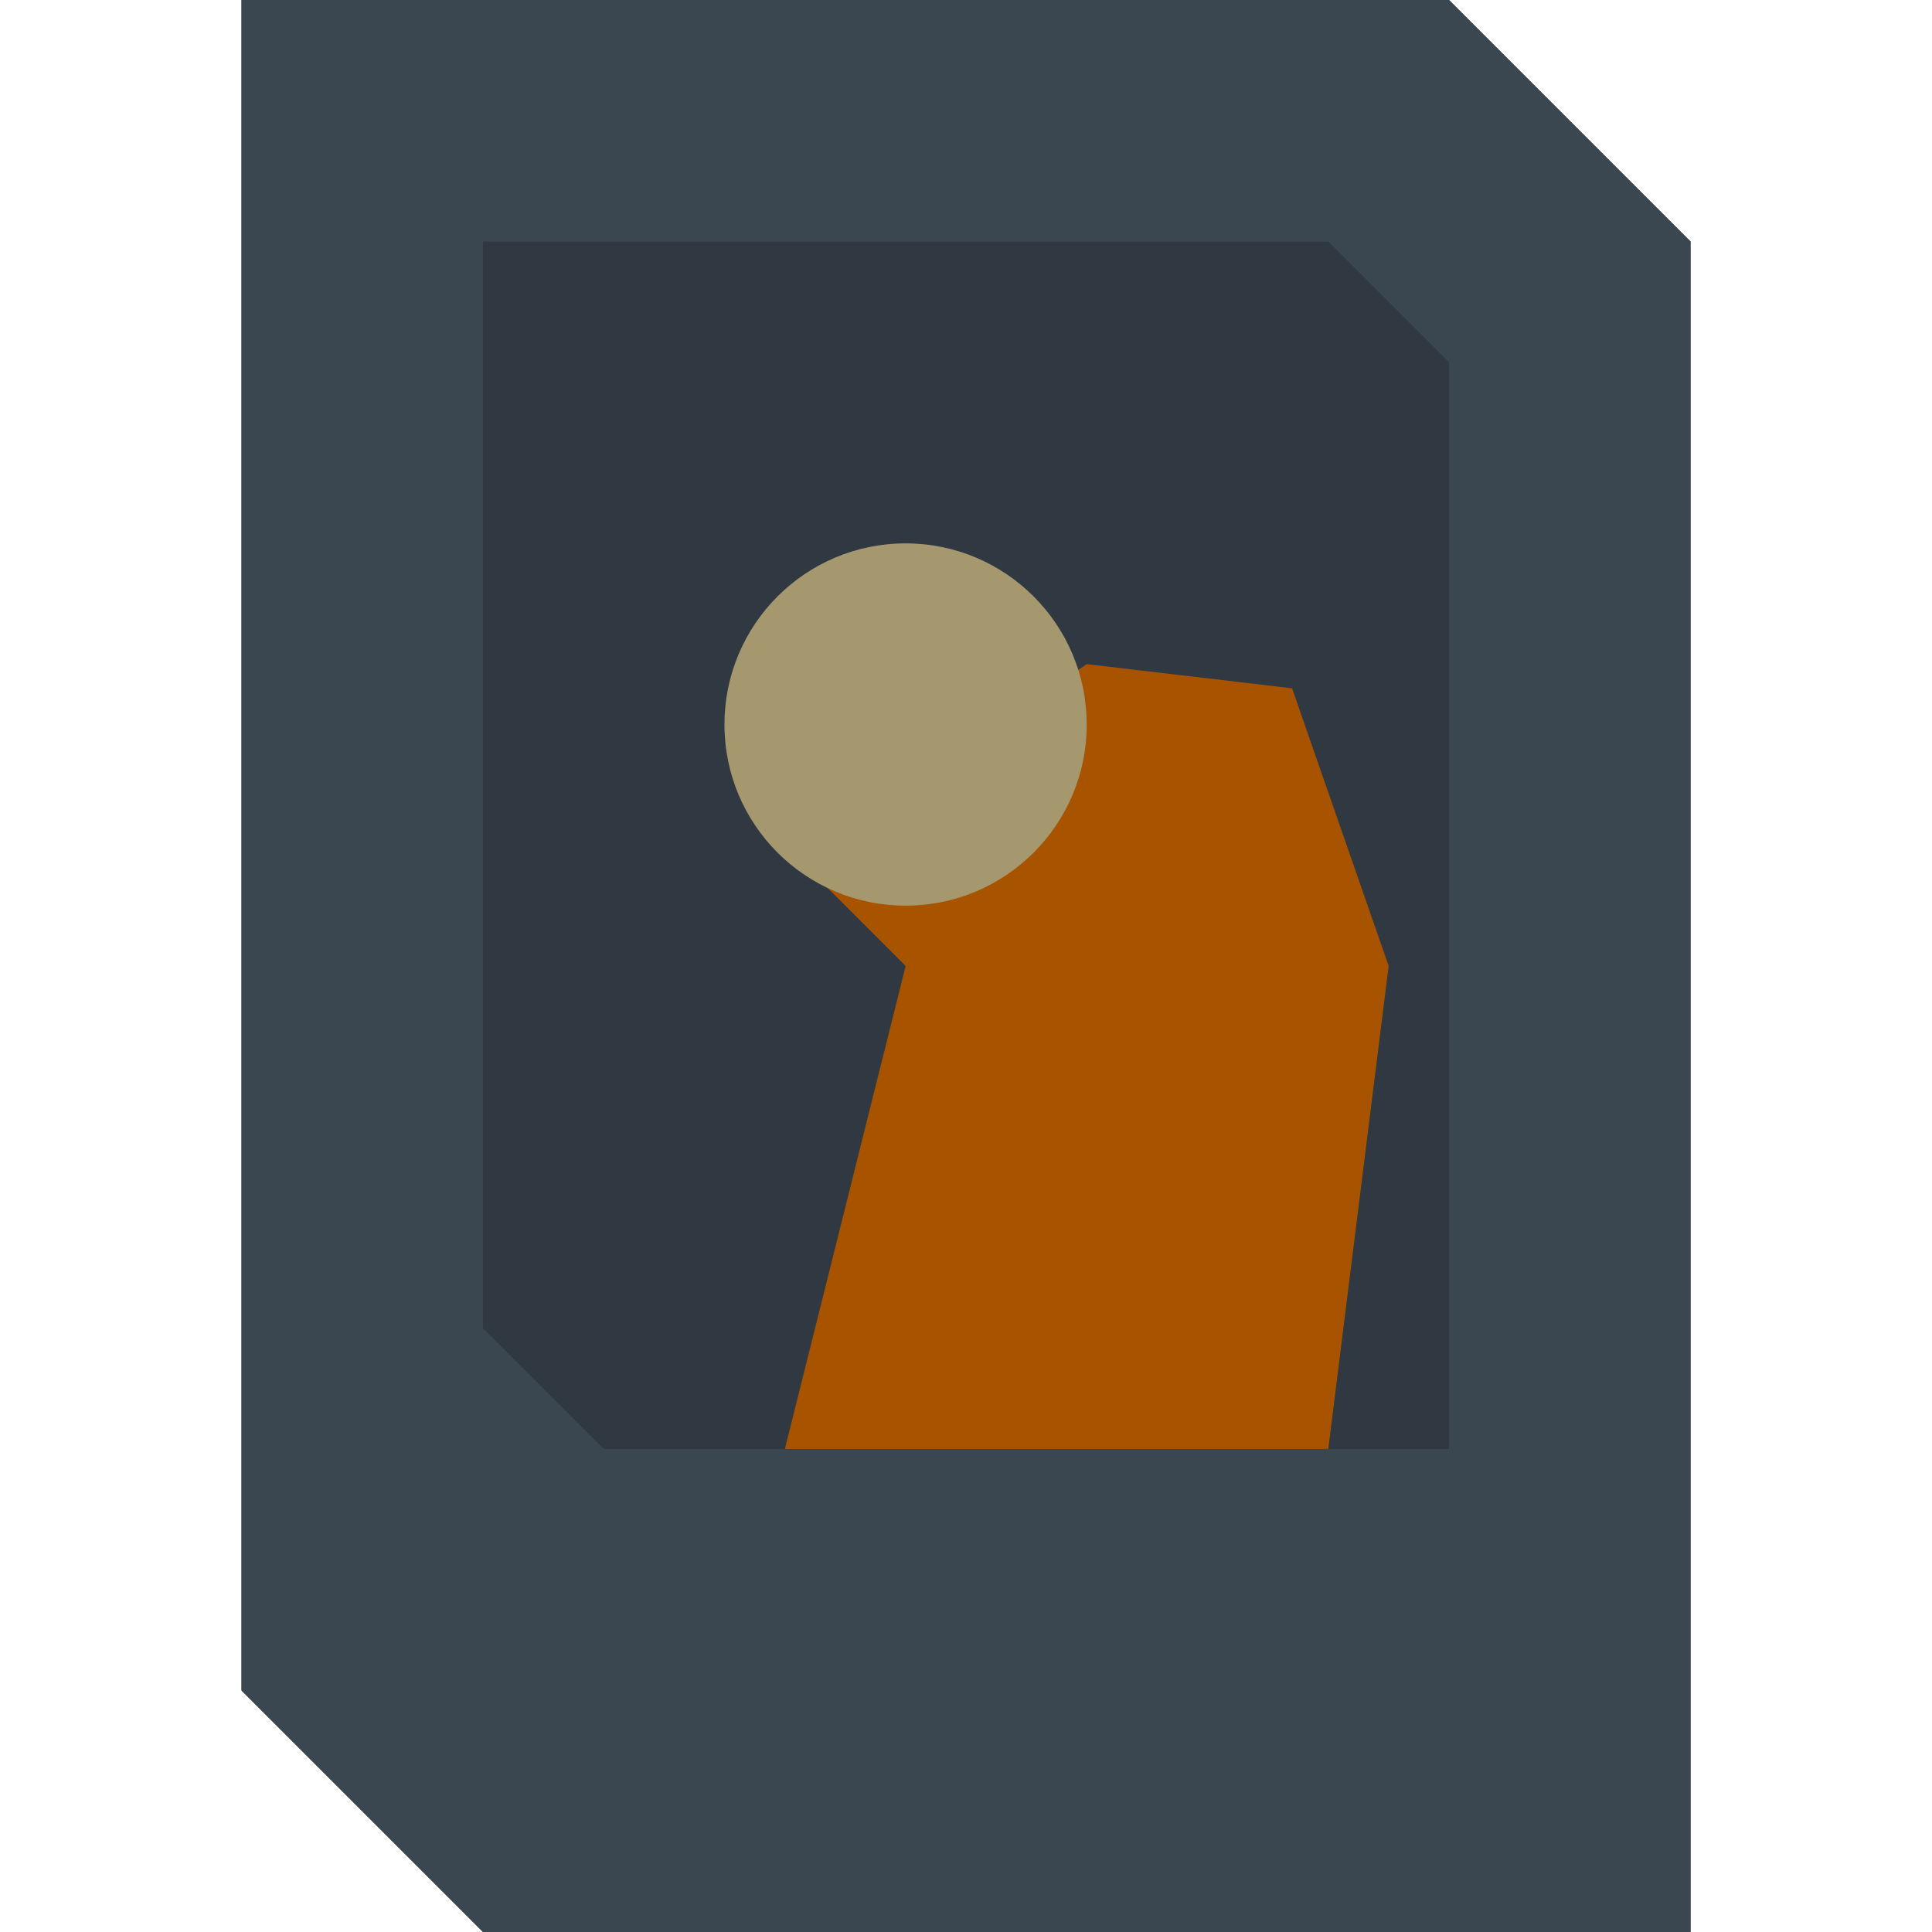
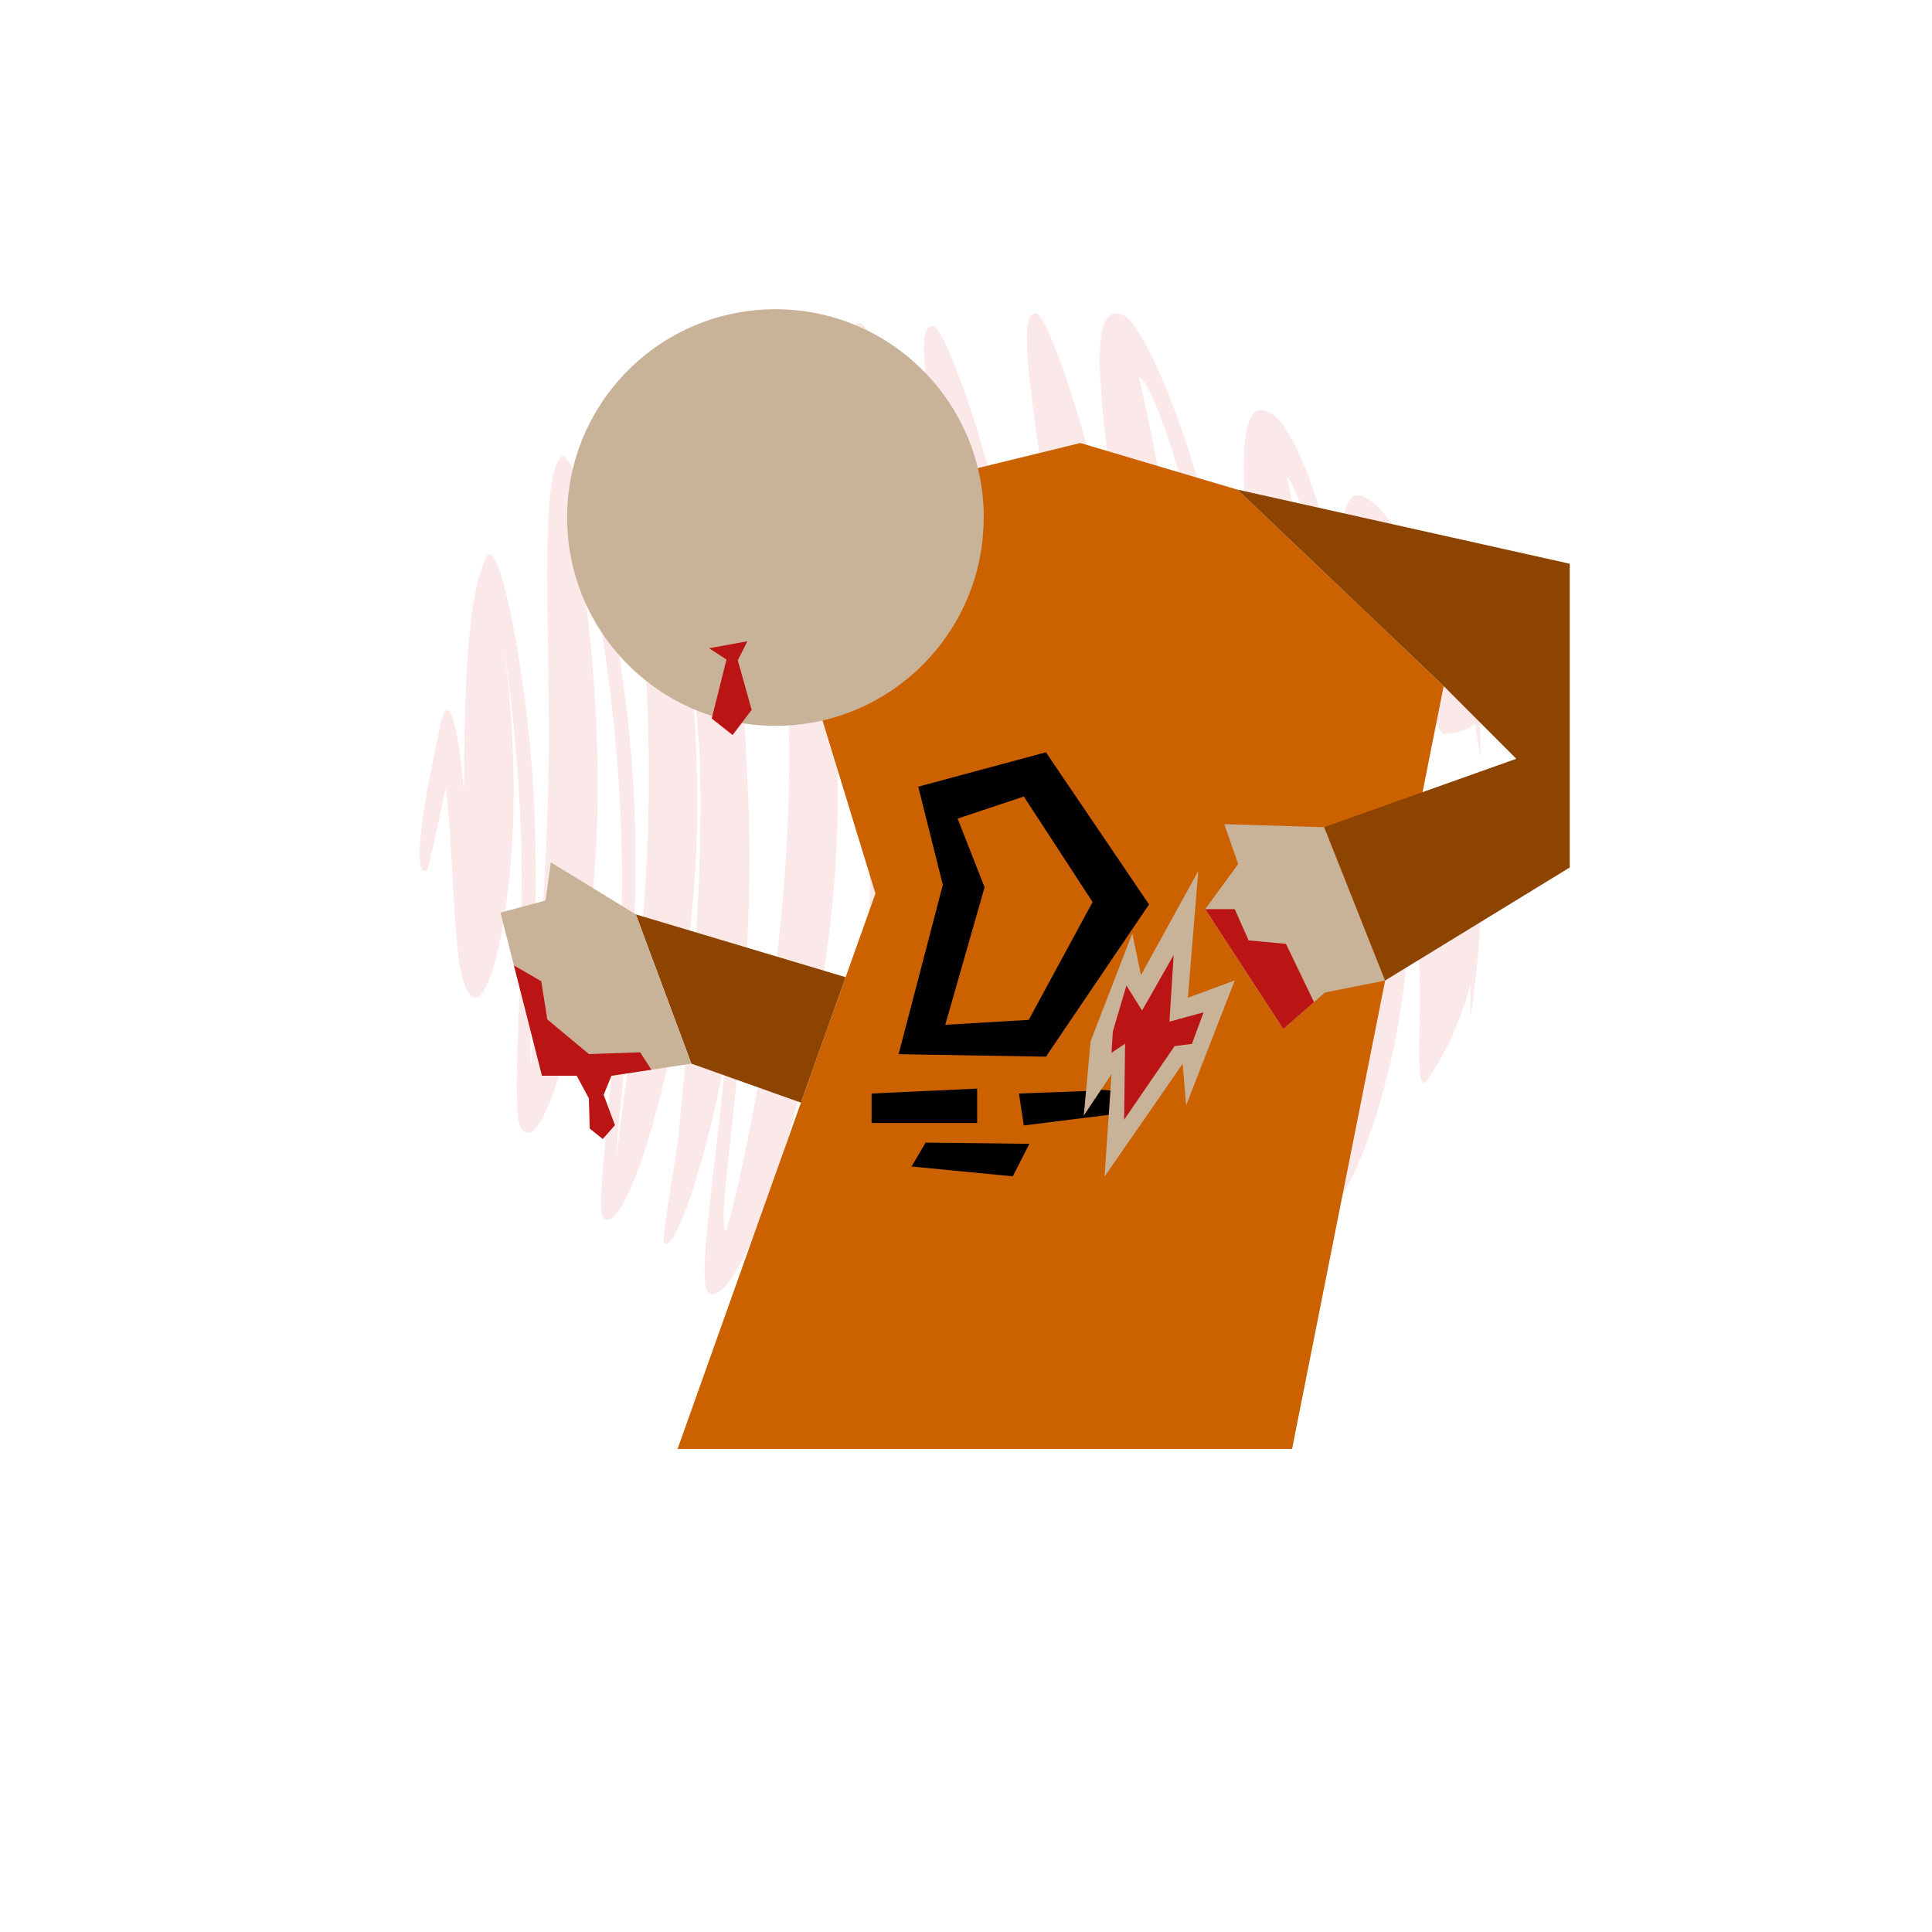
<svg xmlns="http://www.w3.org/2000/svg" width="160" height="160" viewBox="0 0 42.333 42.333" version="1.1" id="svg1" xml:space="preserve">
  <defs id="defs1">
    <pattern id="EMFhbasepattern" patternUnits="userSpaceOnUse" width="6" height="6" x="0" y="0" />
    <pattern id="EMFhbasepattern-1" patternUnits="userSpaceOnUse" width="6" height="6" x="0" y="0" />
    <pattern id="EMFhbasepattern-8" patternUnits="userSpaceOnUse" width="6" height="6" x="0" y="0" />
    <pattern id="EMFhbasepattern-5" patternUnits="userSpaceOnUse" width="6" height="6" x="0" y="0" />
    <pattern id="EMFhbasepattern-88" patternUnits="userSpaceOnUse" width="6" height="6" x="0" y="0" />
  </defs>
  <g id="layer1">
-     <path style="display:inline;fill:#303841;fill-opacity:1;stroke-width:2.646;stroke-linecap:round;stroke-linejoin:round;paint-order:stroke markers fill" d="M 5.292,0 H 31.75 l 5.292,5.292 V 42.333 H 10.583 L 5.292,37.042 Z" id="path2" />
-     <g id="layer2" transform="translate(4.9182958e-7,-2.645833)" style="display:inline">
-       <path style="fill:#a75300;fill-opacity:1;stroke-width:2.646;stroke-linecap:round;stroke-linejoin:round;paint-order:stroke markers fill" d="m 19.844,19.844 3.969,-2.646 4.498,0.529 2.117,6.085 -1.323,10.583 H 17.198 l 2.646,-10.583 -2.646,-2.646 z" id="path4" />
-       <path style="display:inline;fill:#a5986e;stroke-width:2.646;stroke-linecap:round;stroke-linejoin:round;paint-order:stroke markers fill;fill-opacity:1" id="path3" d="m 23.812,18.521 a 3.969,3.969 0 0 1 -3.969,3.969 3.969,3.969 0 0 1 -3.969,-3.969 3.969,3.969 0 0 1 3.968,-3.969 3.969,3.969 0 0 1 3.969,3.968" />
+     <g id="layer6" style="display:none">
+       <path style="display:inline;fill:#303841;fill-opacity:1;stroke-width:2.646;stroke-linecap:round;stroke-linejoin:round;paint-order:stroke markers fill" d="M 5.292,0 H 31.75 l 5.292,5.292 V 42.333 H 10.583 L 5.292,37.042 Z" id="path2" />
+       <path id="path1" style="display:inline;fill:#3a4750;fill-opacity:1;stroke-width:2.646;stroke-linecap:round;stroke-linejoin:round;paint-order:stroke markers fill" d="m 5.292,0 v 37.042 l 5.292,5.292 H 37.042 V 5.292 L 31.75,0 Z m 2.646,5.292 23.813,-4e-7 2.646,2.646 -2e-6,23.812 H 10.583 L 7.937,29.104 Z" />
+       <path style="display:inline;fill:#45535e;fill-opacity:1;stroke-width:2.646;stroke-linecap:round;stroke-linejoin:round;paint-order:stroke markers fill" d="M 5.292,2.646 7.937,0 H 19.844 L 14.552,5.292 H 7.937 v 6.615 l -2.646,2.646 z" id="path11" />
+       <path style="display:inline;fill:#45535e;fill-opacity:1;stroke-width:2.646;stroke-linecap:round;stroke-linejoin:round;paint-order:stroke markers fill" d="m 7.937,39.687 7.937,-7.937 13.229,-2e-6 -10.583,10.583 h -7.938 z" id="path12" />
+       <path style="display:inline;fill:#45535e;fill-opacity:1;stroke-width:2.646;stroke-linecap:round;stroke-linejoin:round;paint-order:stroke markers fill" d="m 34.396,26.458 2.646,-2.646 V 10.583 l -2.646,2.646 z" id="path13" />
+       <path style="display:inline;fill:#000000;fill-opacity:0.15;stroke-width:2.646;stroke-linecap:round;stroke-linejoin:round;paint-order:stroke markers fill" d="M 9.26,30.427 V 6.615 h 23.812 l -1.323,-1.323 -23.812,3e-7 V 29.104 Z" id="path14" />
+       <path style="display:inline;fill:#45535e;fill-opacity:0.25;stroke-width:2.646;stroke-linecap:round;stroke-linejoin:round;paint-order:stroke markers fill" d="m 7.937,9.26 3.969,-3.969 -3.969,3e-7 z" id="path15" />
+       <path style="display:inline;fill:#45535e;fill-opacity:0.25;stroke-width:2.646;stroke-linecap:round;stroke-linejoin:round;paint-order:stroke markers fill" d="m 26.458,31.75 -13.229,-3e-6 21.167,-21.167 v 13.229 z" id="path16" />
    </g>
-     <path id="path1" style="fill:#3a4750;fill-opacity:1;stroke-width:2.646;stroke-linecap:round;stroke-linejoin:round;paint-order:stroke markers fill" d="m 5.292,0 v 37.042 l 5.292,5.292 H 37.042 V 5.292 L 31.75,0 Z M 10.583,5.292 H 29.104 L 31.75,7.938 l -2e-6,23.812 H 13.229 l -2.646,-2.646 z" />
+     <g id="layer4" style="display:inline;stroke:none;stroke-opacity:1" transform="matrix(1.380062,0,0,1.37994,-10.02977,-12.06309)">
+       <path style="display:inline;fill:#e66565;fill-opacity:0.145;stroke:none;stroke-width:1.917;stroke-linecap:round;stroke-linejoin:round;stroke-opacity:1;paint-order:stroke markers fill" id="path25" d="m 30.737,16.812 c 0,0 0.03,-1.621 -0.399,-2.447 -0.478,-0.918 -0.598,-0.575 -0.576,-0.106 0.024,0.499 0.179,1.215 0.349,1.193 -0.031,0.004 -0.236,-1.759 -0.937,-2.534 -0.596,-0.66 -0.675,0.062 -0.633,0.91 0.042,0.859 0.188,1.876 0.302,1.862 -0.072,0.009 -0.185,-0.965 -0.435,-1.995 -0.252,-1.036 -0.635,-2.108 -0.982,-2.326 -0.556,-0.35 -0.474,0.883 -0.379,2.205 0.095,1.322 0.182,2.731 0.184,2.731 -0.185,0.024 -0.366,-1.556 -0.78,-3.166 -0.413,-1.611 -1.066,-3.253 -1.422,-3.355 -0.561,-0.161 -0.298,1.509 -0.091,3.216 0.207,1.707 0.349,3.452 0.443,3.44 -0.092,0.012 -0.225,-1.645 -0.584,-3.31 -0.359,-1.665 -0.946,-3.337 -1.113,-3.357 -0.361,-0.043 0.019,1.769 0.225,3.594 0.205,1.825 0.232,3.662 0.171,3.67 -0.248,0.032 -0.425,-1.742 -0.826,-3.52 -0.401,-1.778 -1.029,-3.561 -1.221,-3.547 -0.376,0.027 0.136,1.986 0.455,3.939 0.319,1.956 0.446,3.899 0.446,3.899 0,0 0.122,-1.712 -0.005,-3.425 -0.127,-1.711 -0.504,-3.421 -0.618,-3.413 0.07,-0.005 0.569,1.786 0.902,3.566 0.333,1.78 0.504,3.549 0.879,3.502 0.562,-0.072 0.85,-1.878 0.717,-3.672 -0.133,-1.793 -0.683,-3.574 -0.839,-3.592 0.037,0.004 0.502,1.685 0.799,3.358 0.297,1.673 0.43,3.337 0.647,3.309 0.404,-0.052 0.577,-1.718 0.446,-3.37 -0.131,-1.652 -0.561,-3.291 -0.548,-3.287 0.217,0.063 0.75,1.713 1.106,3.338 0.356,1.625 0.54,3.223 0.85,3.184 0.497,-0.063 0.718,-1.287 0.697,-2.5 -0.021,-1.213 -0.283,-2.415 -0.315,-2.436 0.193,0.125 0.481,1.205 0.7,2.268 0.217,1.057 0.358,2.078 0.554,2.053 0.843,-0.108 0.527,-2.666 0.435,-2.772 0.37,0.427 0.562,2.57 0.841,2.534 0.645,-0.082 0.65,-0.295 0.268,-1.087 0.082,0.17 0.287,1.447 0.287,1.447 z m -0.163,4.161 c 0,0 0.114,-0.707 0.152,-1.414 0.037,-0.707 -0.003,-1.414 -0.161,-1.414 -0.346,0 -0.531,0.862 -0.631,1.641 -0.1,0.775 -0.106,1.478 0.107,1.141 -0.019,0.03 0.051,-0.633 0.023,-1.304 -0.029,-0.671 -0.157,-1.349 -0.435,-1.349 -0.466,0 -0.721,1.303 -0.952,2.577 -0.232,1.274 -0.434,2.52 -0.296,2.405 -0.087,0.072 0.167,-1.331 0.22,-2.752 0.053,-1.421 -0.1,-2.86 -0.384,-2.86 -0.472,0 -0.696,1.609 -0.996,3.218 -0.3,1.609 -0.677,3.217 -0.675,3.217 -0.208,0.094 0.081,-1.506 0.143,-3.13 0.062,-1.624 -0.11,-3.271 -0.435,-3.271 -0.512,0 -0.757,1.804 -1.094,3.604 -0.337,1.8 -0.765,3.595 -0.665,3.577 -0.097,0.018 0.315,-1.715 0.485,-3.451 0.169,-1.737 0.095,-3.478 -0.066,-3.478 -0.348,0 -0.527,1.681 -0.848,3.362 -0.32,1.681 -0.782,3.363 -0.844,3.364 -0.251,0.007 0.07,-1.731 0.178,-3.471 0.107,-1.74 -2.22e-4,-3.481 -0.196,-3.481 -0.384,0 -0.565,1.879 -0.878,3.763 -0.313,1.884 -0.759,3.773 -0.606,3.791 -0.028,-0.003 1.032,-3.867 0.9,-7.714 -0.132,-3.848 -1.447,-7.679 -1.752,-7.62 -0.482,0.094 0.312,3.659 0.321,7.211 0.009,3.551 -0.76,7.09 -0.605,7.131 -0.022,-0.006 0.803,-3.483 0.648,-6.933 -0.154,-3.45 -1.272,-6.871 -1.57,-6.766 -0.468,0.166 0.193,3.617 0.087,7.023 -0.106,3.405 -0.955,6.765 -0.992,6.746 -0.204,-0.101 0.476,-3.428 0.36,-6.714 -0.116,-3.286 -1.007,-6.531 -1.112,-6.467 -0.268,0.161 0.324,3.204 0.347,6.234 0.024,3.029 -0.514,6.045 -0.342,6.153 0.006,0.004 0.684,-3.157 0.564,-6.287 -0.121,-3.13 -1.025,-6.229 -1.203,-6.102 -0.337,0.241 0.18,3.213 0.161,6.137 -0.019,2.924 -0.556,5.802 -0.493,5.854 -0.098,-0.081 0.405,-2.976 0.252,-5.79 -0.153,-2.813 -0.926,-5.544 -1.159,-5.295 -0.345,0.368 -0.154,2.83 -0.193,5.079 -0.039,2.293 -0.325,4.502 -0.263,4.583 -0.096,-0.125 0.145,-2.298 0.024,-4.365 -0.12,-2.049 -0.559,-4.044 -0.737,-3.723 -0.3,0.542 -0.343,1.926 -0.361,3.155 -0.019,1.239 -0.011,2.442 0.095,2.672 -0.053,-0.114 -0.027,-1.228 -0.106,-2.15 -0.082,-0.955 -0.235,-1.618 -0.37,-0.997 -0.587,2.685 -0.203,2.297 -0.203,2.297 0,0 0.139,-0.563 0.227,-1.005 0.104,-0.525 0.116,-0.686 0.015,-0.291 0.051,-0.197 0.099,0.403 0.142,1.157 0.042,0.729 0.075,1.657 0.216,1.991 0.295,0.698 0.677,-0.795 0.755,-2.48 0.077,-1.669 -0.19,-3.483 -0.27,-3.348 0.076,-0.128 0.366,1.763 0.409,3.752 0.042,1.989 -0.191,4.075 -3.49e-4,4.336 0.355,0.485 1.049,-1.979 1.185,-4.497 0.136,-2.537 -0.345,-5.186 -0.365,-5.165 0.138,-0.141 0.726,2.546 0.772,5.31 0.046,2.764 -0.481,5.606 -0.282,5.775 0.355,0.301 1.326,-2.728 1.462,-5.816 0.137,-3.089 -0.59,-6.237 -0.679,-6.175 0.074,-0.051 0.783,3.013 0.786,6.107 0.003,3.094 -0.714,6.217 -0.613,6.282 0.263,0.168 1.23,-2.978 1.324,-6.142 0.094,-3.164 -0.693,-6.344 -0.863,-6.245 -0.003,0.002 0.689,3.219 0.681,6.475 -0.008,3.256 -0.735,6.55 -0.425,6.706 0.474,0.239 1.753,-3.201 1.995,-6.702 0.242,-3.501 -0.584,-7.062 -0.572,-7.067 0.186,-0.065 1.103,3.341 1.127,6.773 0.024,3.432 -0.859,6.889 -0.722,6.926 0.312,0.085 1.495,-3.5 1.624,-7.106 0.129,-3.606 -0.809,-7.234 -0.8,-7.236 0.188,-0.037 1.291,3.788 1.277,7.626 -0.013,3.838 -1.151,7.69 -1.003,7.708 0.329,0.039 1.102,-1.849 1.491,-3.748 0.39,-1.898 0.393,-3.807 0.277,-3.807 0.071,0 0.05,1.743 -0.123,3.484 -0.173,1.741 -0.498,3.478 -0.12,3.468 0.566,-0.015 1.34,-1.697 1.723,-3.374 0.382,-1.678 0.374,-3.352 0.223,-3.352 0.036,0 -0.019,1.753 -0.255,3.495 -0.237,1.743 -0.654,3.475 -0.424,3.433 0.428,-0.077 1.166,-1.872 1.562,-3.648 0.396,-1.776 0.456,-3.533 0.468,-3.533 0.2,0 0.245,1.679 0.117,3.318 -0.128,1.639 -0.419,3.239 -0.066,3.083 0.587,-0.26 1.232,-1.851 1.574,-3.406 0.34,-1.546 0.367,-3.029 0.339,-3.029 0.16,0 0.192,1.501 0.076,2.954 -0.116,1.458 -0.361,2.85 -0.123,2.659 0.492,-0.396 0.943,-1.617 1.19,-2.779 0.245,-1.15 0.28,-2.204 0.246,-2.204 0.153,0 0.185,0.799 0.177,1.531 -0.008,0.73 -0.048,1.396 0.135,1.122 0.851,-1.271 0.937,-2.781 0.629,-2.781 0.066,0 0.039,1.827 0.039,1.827 z" transform="translate(0.03677163,3.945414)" />
+       <path style="fill:#cc6100;fill-opacity:1;stroke-width:2.205;stroke-linecap:round;stroke-linejoin:round;paint-order:stroke markers fill" d="m 17.248,17.53 7.172,-1.754 2.495,0.741 3.274,3.118 -2.407,12.115 -9.757,-2e-6 3.142,-8.82 -0.842,-2.754 z" id="path4" />
+       <path style="display:inline;fill:#c9b398;fill-opacity:1;stroke:none;stroke-width:2.205;stroke-linecap:round;stroke-linejoin:round;stroke-opacity:1;paint-order:stroke markers fill" id="path3" d="m 22.886,16.96 a 3.307,3.307 0 0 1 -3.307,3.307 3.307,3.307 0 0 1 -3.307,-3.307 3.307,3.307 0 0 1 3.307,-3.308 3.307,3.307 0 0 1 3.308,3.307" />
+       <path style="fill:#8d4400;fill-opacity:1;stroke-width:2.205;stroke-linecap:round;stroke-linejoin:round;paint-order:stroke markers fill" d="m 20.694,24.258 -3.331,-0.997 0.882,2.37 1.739,0.619 z" id="path5" />
+       <path style="fill:#8d4400;fill-opacity:1;stroke-width:2.205;stroke-linecap:round;stroke-linejoin:round;paint-order:stroke markers fill" d="m 26.914,16.516 5.277,1.177 -1e-6,4.823 -2.932,1.795 -0.968,-2.435 3.051,-1.086 -1.154,-1.156 z" id="path6" />
+       <path style="fill:#c9b398;fill-opacity:1;stroke-width:2.205;stroke-linecap:round;stroke-linejoin:round;paint-order:stroke markers fill" d="m 26.293,22.572 -0.91,1.654 -0.138,-0.661 -0.661,1.709 -0.11,1.185 0.441,-0.661 -0.11,1.626 1.24,-1.792 0.055,0.661 0.772,-1.984 -0.744,0.276 z" id="path7" />
+       <path style="fill:#ba1414;fill-opacity:1;stroke-width:2.205;stroke-linecap:round;stroke-linejoin:round;paint-order:stroke markers fill" d="m 25.115,26.522 0.016,-1.208 -0.217,0.146 0.023,-0.343 0.215,-0.726 0.249,0.396 0.501,-0.881 -0.067,1.058 0.542,-0.148 -0.185,0.501 -0.275,0.036 z" id="path8" />
+       <path style="fill:#ba1414;fill-opacity:1;stroke-width:2.205;stroke-linecap:round;stroke-linejoin:round;paint-order:stroke markers fill" d="m 18.526,19.035 0.276,0.179 -0.234,0.937 0.331,0.262 0.303,-0.4 -0.22,-0.786 0.152,-0.303 z" id="path9" />
+       <path style="fill:#c9b398;fill-opacity:1;stroke-width:2.205;stroke-linecap:round;stroke-linejoin:round;paint-order:stroke markers fill" d="m 17.363,23.261 -1.35,-0.827 -0.083,0.606 -0.717,0.193 0.661,2.591 h 1.102 l 1.268,-0.193 z" id="path10" />
+       <path style="fill:#c9b398;fill-opacity:1;stroke-width:2.205;stroke-linecap:round;stroke-linejoin:round;paint-order:stroke markers fill" d="m 28.291,21.877 -1.585,-0.049 0.22,0.634 -0.524,0.717 1.24,1.902 0.661,-0.579 0.954,-0.19 z" id="path17" />
+       <path id="path18" style="fill:#000000;fill-opacity:1;stroke-width:2.205;stroke-linecap:round;stroke-linejoin:round;paint-order:stroke markers fill" d="m 23.874,20.687 -2.027,0.546 0.39,1.559 -0.702,2.689 2.339,0.039 1.637,-2.417 z m -0.351,0.702 1.092,1.676 -1.014,1.871 -1.325,0.078 0.624,-2.183 -0.428,-1.091 z" />
+       <path style="fill:#000000;fill-opacity:1;stroke-width:2.205;stroke-linecap:round;stroke-linejoin:round;paint-order:stroke markers fill" d="m 21.106,26.105 1.676,-0.078 v 0.546 h -1.676 z" id="path19" />
+       <path style="fill:#000000;fill-opacity:1;stroke-width:2.205;stroke-linecap:round;stroke-linejoin:round;paint-order:stroke markers fill" d="m 23.445,26.105 0.078,0.507 1.348,-0.168 0.026,-0.388 -0.148,-0.01 -0.275,0.412 0.036,-0.392 z" id="path20" />
+       <path style="fill:#000000;fill-opacity:1;stroke-width:2.205;stroke-linecap:round;stroke-linejoin:round;paint-order:stroke markers fill" d="m 21.964,26.885 1.647,0.019 -0.263,0.516 -1.608,-0.156 z" id="path21" />
+       <path style="fill:#ba1414;fill-opacity:1;stroke-width:2.205;stroke-linecap:round;stroke-linejoin:round;paint-order:stroke markers fill" d="m 15.428,24.072 0.433,0.25 0.096,0.606 0.661,0.551 0.813,-0.028 0.179,0.276 -0.634,0.096 -0.124,0.303 0.179,0.482 -0.193,0.22 -0.207,-0.165 -0.014,-0.482 -0.193,-0.358 h -0.551 z" id="path22" />
+       <path style="fill:#ba1414;fill-opacity:1;stroke-width:2.205;stroke-linecap:round;stroke-linejoin:round;paint-order:stroke markers fill" d="m 26.403,23.178 0.469,-3e-6 0.22,0.496 0.593,0.055 0.445,0.925 -0.487,0.426 z" id="path23" />
+       <path style="fill:#ba1414;fill-opacity:1;stroke-width:2.205;stroke-linecap:round;stroke-linejoin:round;paint-order:stroke markers fill" d="M 10.142,9.701 32.191,31.75" id="path24" />
+     </g>
  </g>
</svg>
